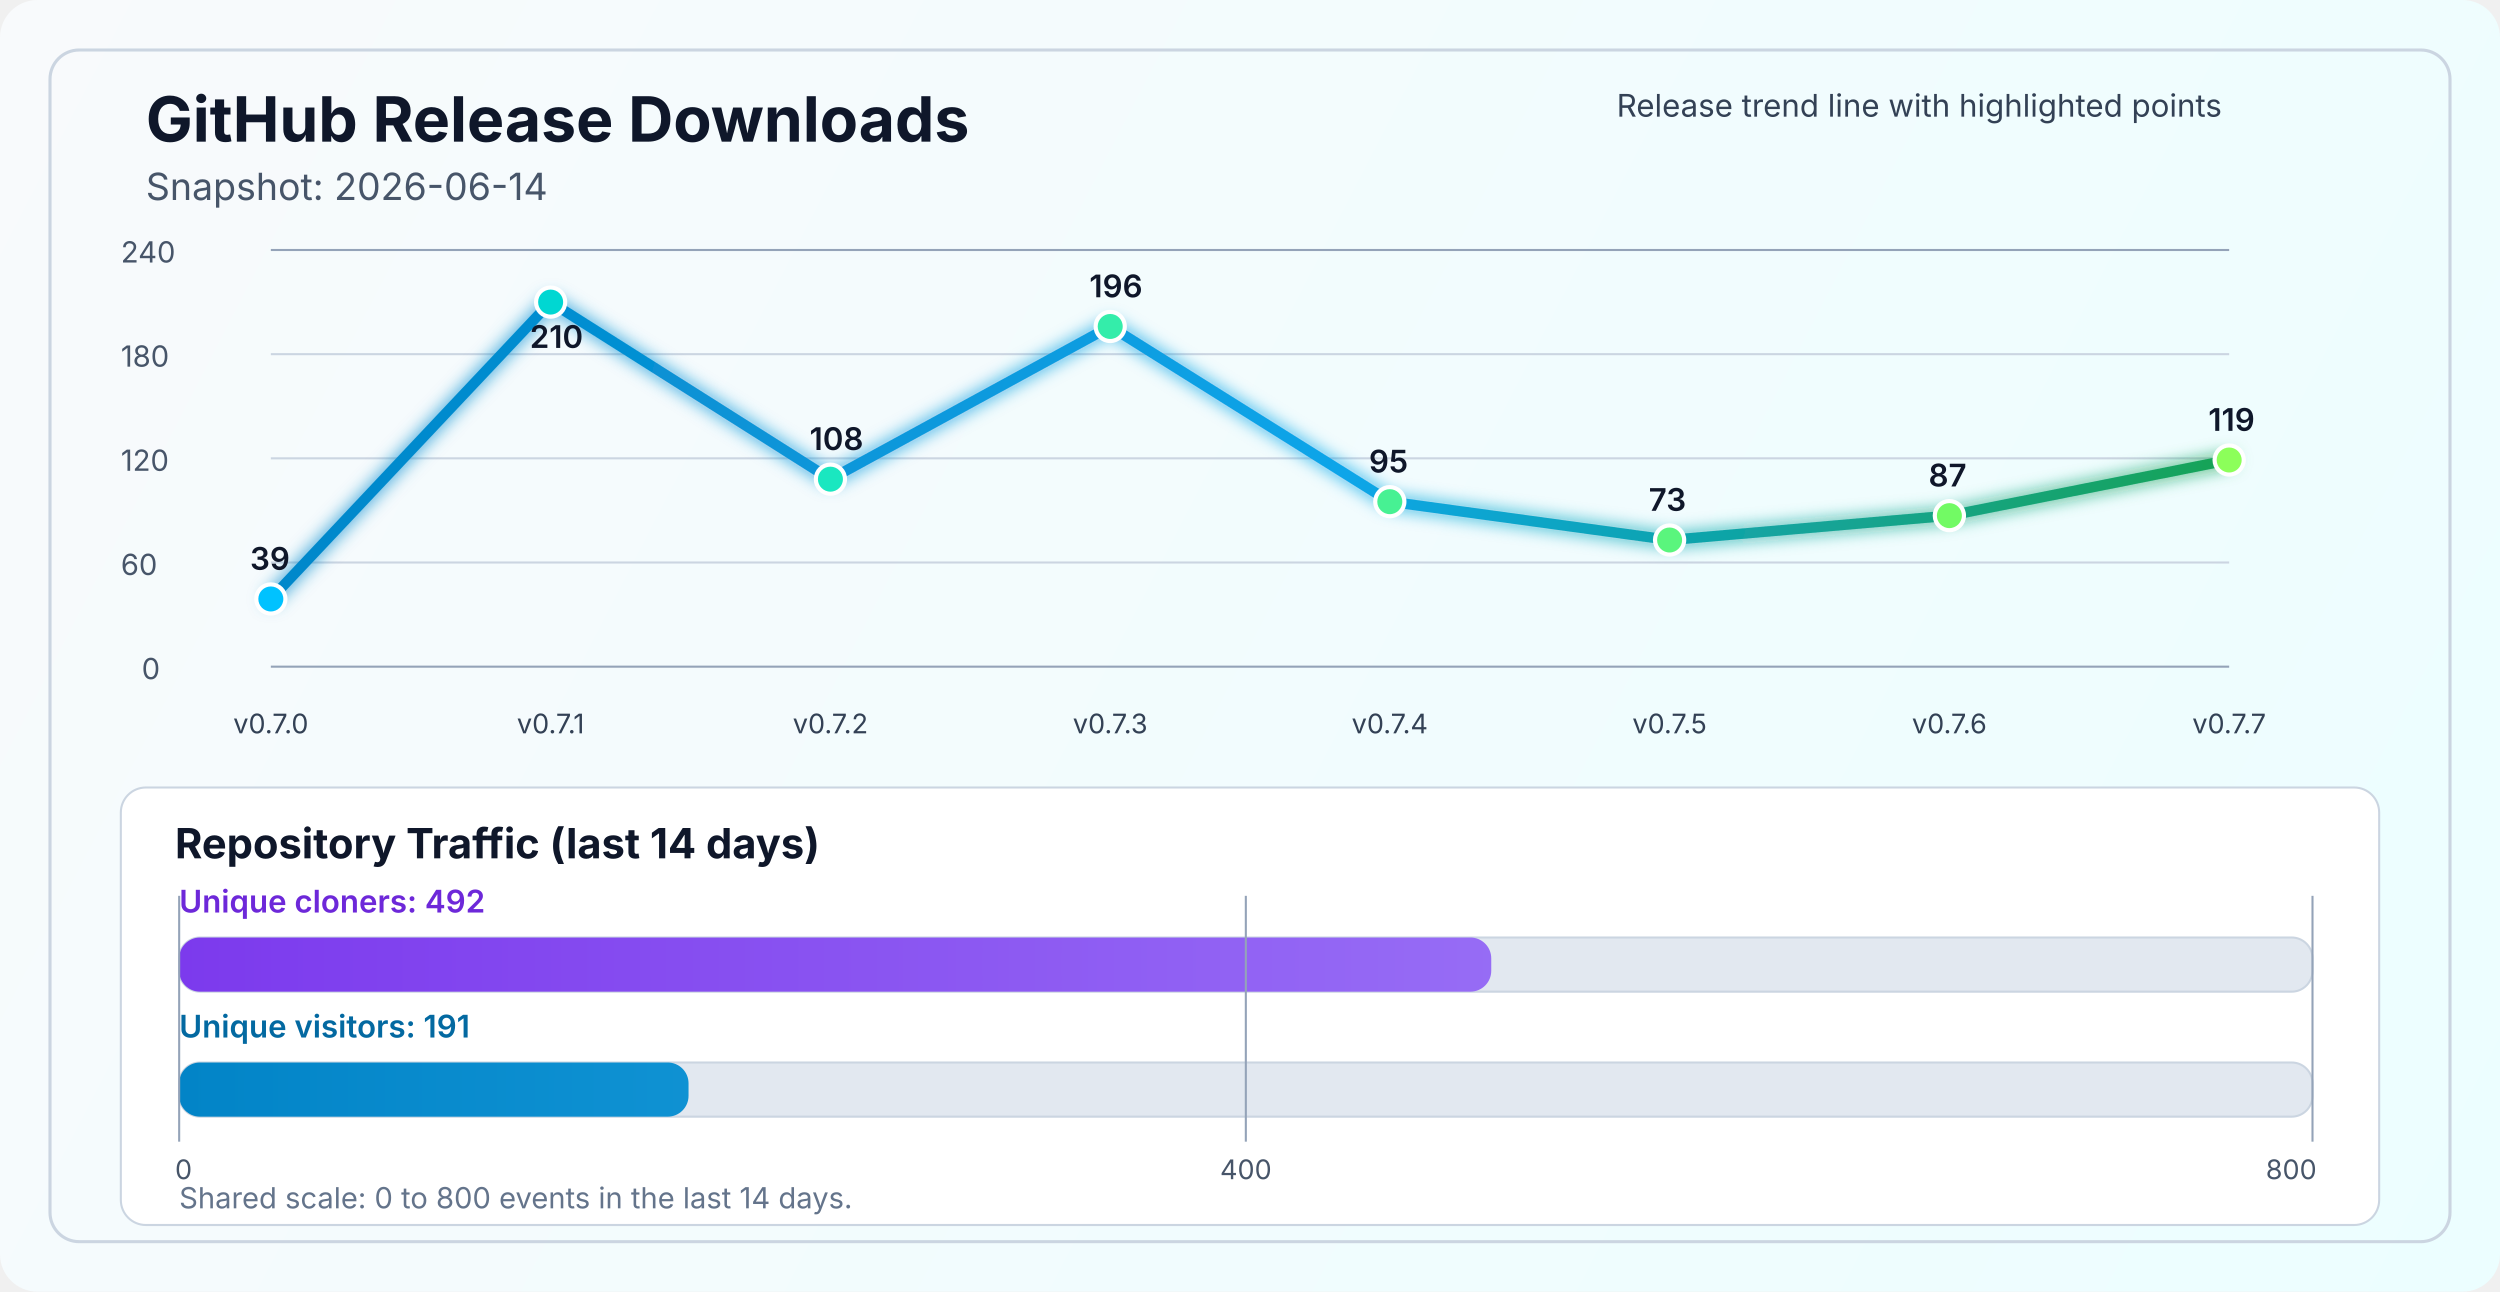
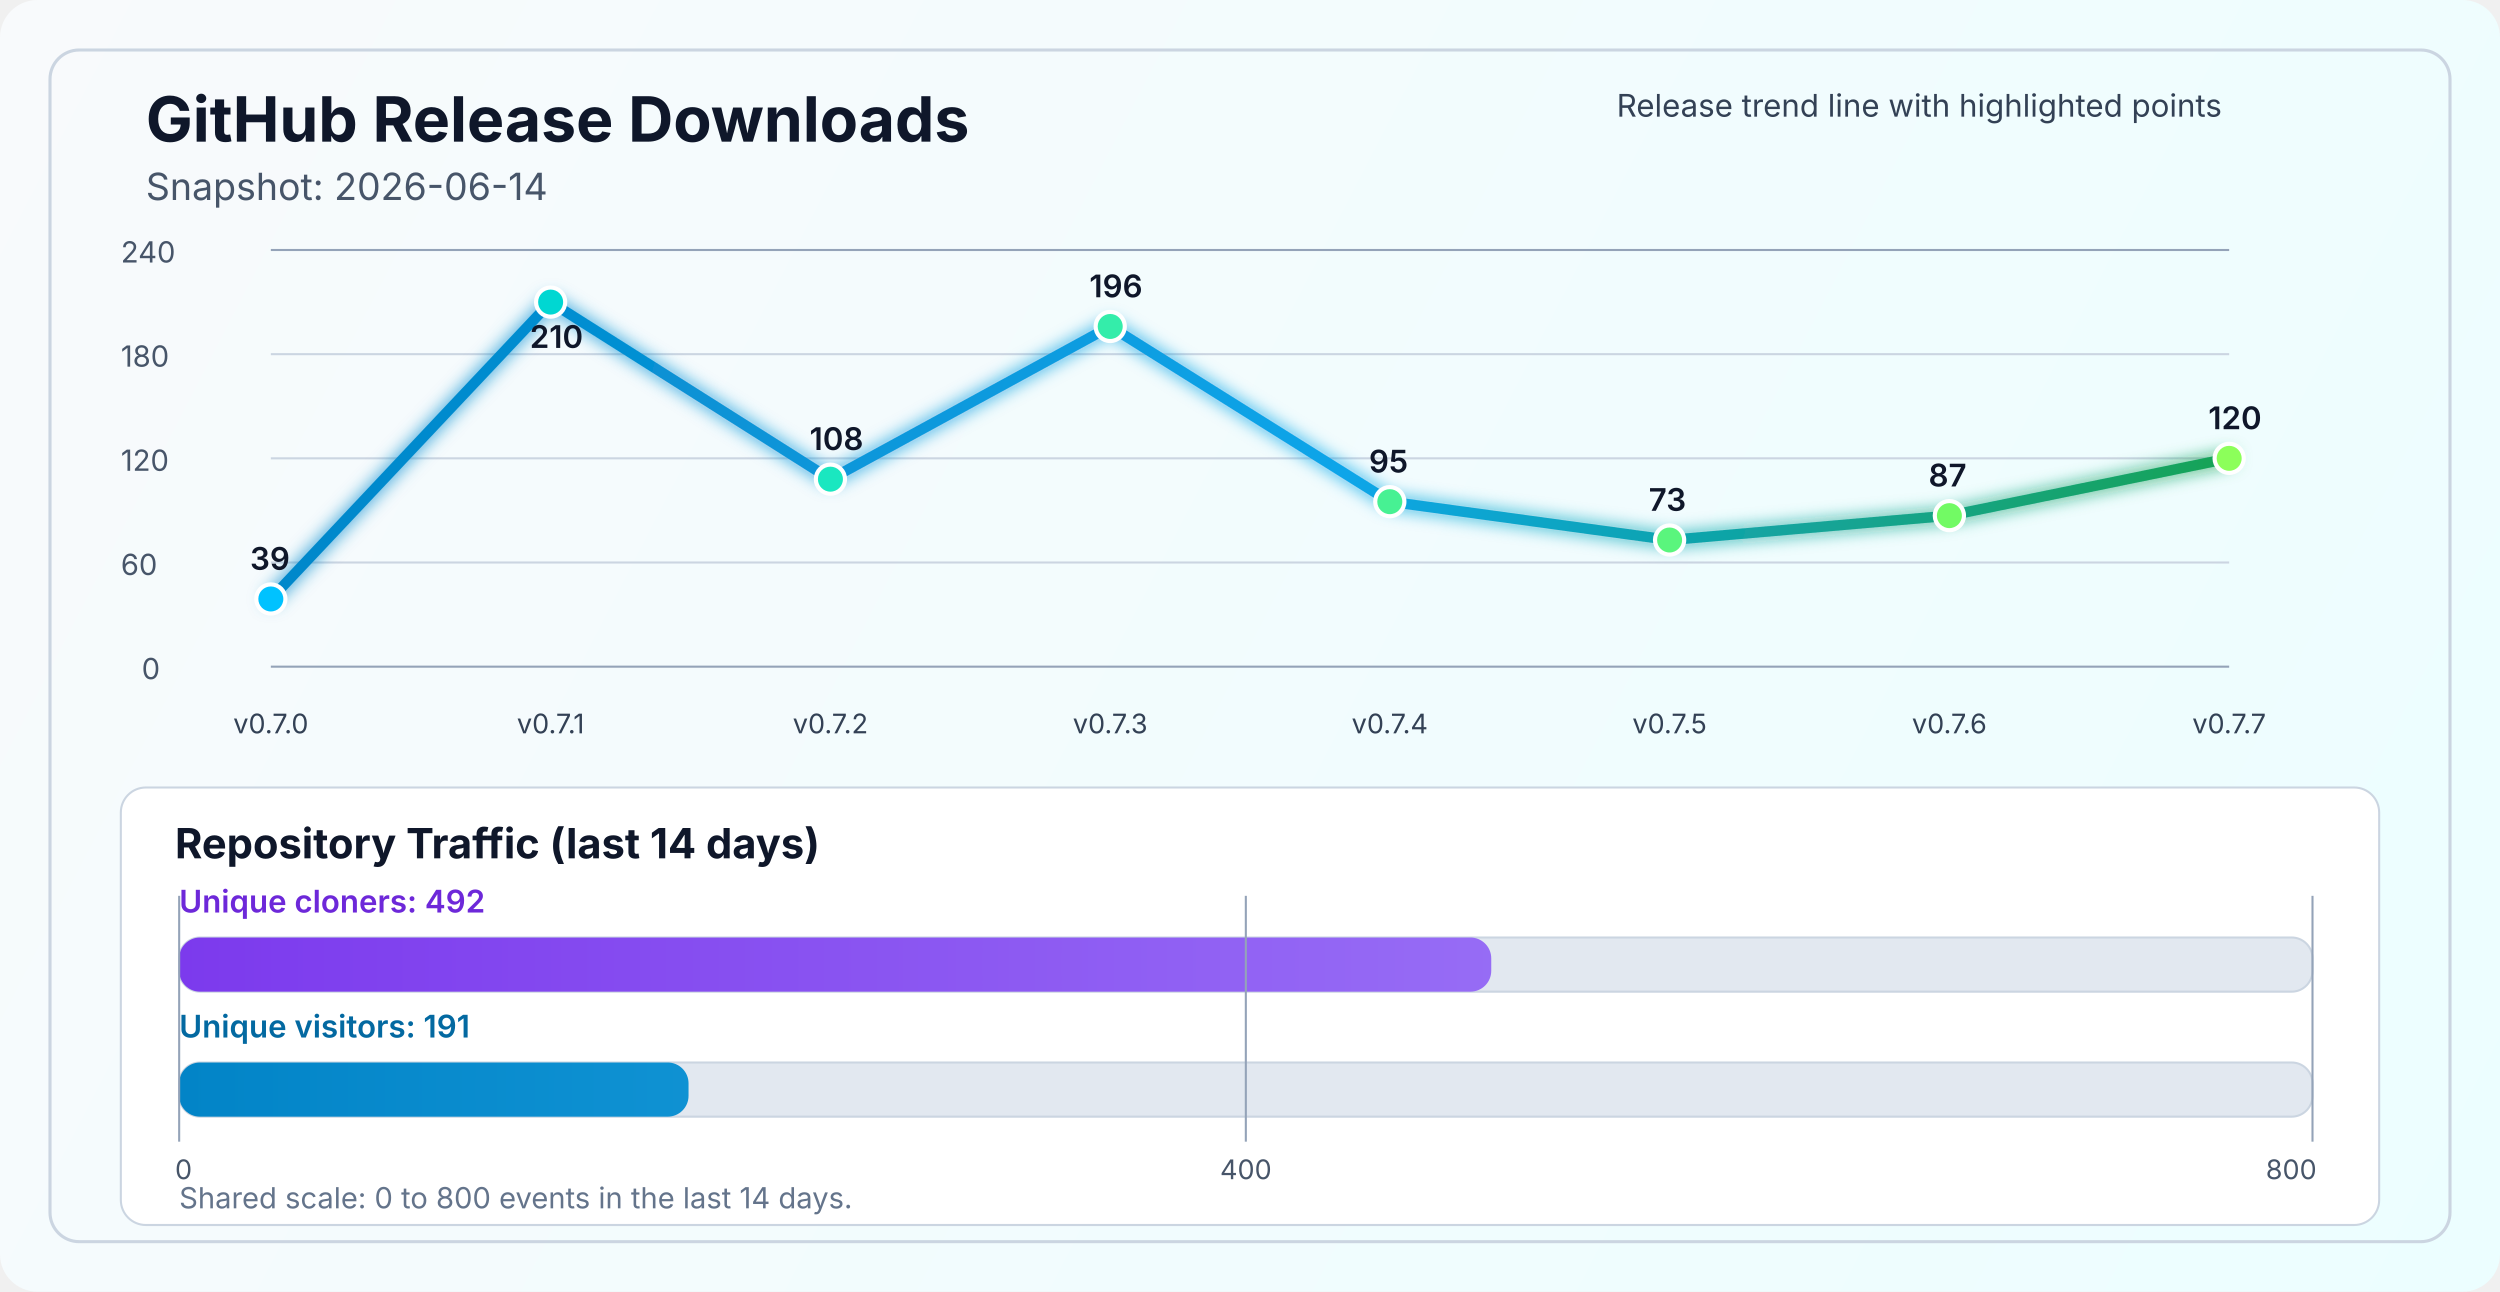
<svg xmlns="http://www.w3.org/2000/svg" width="1200" height="620" viewBox="0 0 1200 620" fill="none" role="img" aria-labelledby="title desc">
  <defs>
    <linearGradient id="bg" x1="0" y1="0" x2="1200" y2="620" gradientUnits="userSpaceOnUse">
      <stop stop-color="#F8FAFC" />
      <stop offset="1" stop-color="#ECFEFF" />
    </linearGradient>
    <linearGradient id="line" x1="130" y1="86" x2="1070" y2="340" gradientUnits="userSpaceOnUse">
      <stop stop-color="#0284C7" />
      <stop offset="0.55" stop-color="#0EA5E9" />
      <stop offset="1" stop-color="#16A34A" />
    </linearGradient>
    <linearGradient id="cloneFill" x1="86" y1="450" x2="1110" y2="450" gradientUnits="userSpaceOnUse">
      <stop stop-color="#7C3AED" />
      <stop offset="1" stop-color="#A78BFA" />
    </linearGradient>
    <linearGradient id="viewFill" x1="86" y1="482" x2="1110" y2="482" gradientUnits="userSpaceOnUse">
      <stop stop-color="#0284C7" />
      <stop offset="1" stop-color="#38BDF8" />
    </linearGradient>
    <filter id="glow" x="-50%" y="-50%" width="200%" height="200%">
      <feGaussianBlur stdDeviation="4" result="blur" />
      <feMerge>
        <feMergeNode in="blur" />
        <feMergeNode in="SourceGraphic" />
      </feMerge>
    </filter>
  </defs>
  <rect width="1200" height="620" rx="18" fill="url(#bg)" />
  <rect x="24" y="24" width="1152" height="572" rx="14" stroke="#CBD5E1" stroke-width="1.5" />
  <text x="70" y="68" fill="#0F172A" font-size="30" font-family="SF Pro Display, -apple-system, BlinkMacSystemFont, Segoe UI, sans-serif" font-weight="700">GitHub Release Downloads</text>
  <text x="70" y="96" fill="#475569" font-size="18" font-family="SF Pro Text, -apple-system, BlinkMacSystemFont, Segoe UI, sans-serif">Snapshot: 2026-06-14</text>
  <line x1="130" y1="320.0" x2="1070" y2="320.0" stroke="#94A3B8" stroke-width="1" />
  <line x1="130" y1="270.0" x2="1070" y2="270.0" stroke="#CBD5E1" stroke-width="1" />
  <line x1="130" y1="220.0" x2="1070" y2="220.0" stroke="#CBD5E1" stroke-width="1" />
  <line x1="130" y1="170.0" x2="1070" y2="170.0" stroke="#CBD5E1" stroke-width="1" />
  <line x1="130" y1="120.0" x2="1070" y2="120.0" stroke="#94A3B8" stroke-width="1" />
  <text x="68" y="326.0" fill="#475569" font-size="14" font-family="SF Pro Text, -apple-system, BlinkMacSystemFont, Segoe UI, sans-serif">0</text>
  <text x="58" y="276.0" fill="#475569" font-size="14" font-family="SF Pro Text, -apple-system, BlinkMacSystemFont, Segoe UI, sans-serif">60</text>
  <text x="58" y="226.0" fill="#475569" font-size="14" font-family="SF Pro Text, -apple-system, BlinkMacSystemFont, Segoe UI, sans-serif">120</text>
  <text x="58" y="176.0" fill="#475569" font-size="14" font-family="SF Pro Text, -apple-system, BlinkMacSystemFont, Segoe UI, sans-serif">180</text>
  <text x="58" y="126.0" fill="#475569" font-size="14" font-family="SF Pro Text, -apple-system, BlinkMacSystemFont, Segoe UI, sans-serif">240</text>
-   <polyline points="130.0,287.5 264.3,145.0 398.6,230.0 532.9,156.7 667.1,240.8 801.4,259.2 935.7,247.5 1070.0,220.8" fill="none" stroke="url(#line)" stroke-width="5" stroke-linecap="round" stroke-linejoin="round" filter="url(#glow)" />
+   <polyline points="130.0,287.5 264.3,145.0 398.6,230.0 532.9,156.7 667.1,240.8 801.4,259.2 935.7,247.5 1070.0,220.0" fill="none" stroke="url(#line)" stroke-width="5" stroke-linecap="round" stroke-linejoin="round" filter="url(#glow)" />
  <circle cx="130.0" cy="287.5" r="7" fill="#00C2FF" stroke="#FFFFFF" stroke-width="2" />
  <circle cx="264.3" cy="145.0" r="7" fill="#00D7D2" stroke="#FFFFFF" stroke-width="2" />
  <circle cx="398.6" cy="230.0" r="7" fill="#1AE7C0" stroke="#FFFFFF" stroke-width="2" />
  <circle cx="532.9" cy="156.7" r="7" fill="#34EDAA" stroke="#FFFFFF" stroke-width="2" />
  <circle cx="667.1" cy="240.8" r="7" fill="#47F193" stroke="#FFFFFF" stroke-width="2" />
  <circle cx="801.4" cy="259.2" r="7" fill="#5AF57D" stroke="#FFFFFF" stroke-width="2" />
  <circle cx="935.7" cy="247.5" r="7" fill="#72FA64" stroke="#FFFFFF" stroke-width="2" />
-   <circle cx="1070.0" cy="220.8" r="7" fill="#8CFF5A" stroke="#FFFFFF" stroke-width="2" />
+   <circle cx="1070.0" cy="220.0" r="7" fill="#8CFF5A" stroke="#FFFFFF" stroke-width="2" />
  <text x="130.0" y="352" text-anchor="middle" fill="#334155" font-size="13" font-family="SF Pro Text, -apple-system, BlinkMacSystemFont, Segoe UI, sans-serif">v0.7.0</text>
  <text x="264.3" y="352" text-anchor="middle" fill="#334155" font-size="13" font-family="SF Pro Text, -apple-system, BlinkMacSystemFont, Segoe UI, sans-serif">v0.7.1</text>
  <text x="398.6" y="352" text-anchor="middle" fill="#334155" font-size="13" font-family="SF Pro Text, -apple-system, BlinkMacSystemFont, Segoe UI, sans-serif">v0.7.2</text>
  <text x="532.9" y="352" text-anchor="middle" fill="#334155" font-size="13" font-family="SF Pro Text, -apple-system, BlinkMacSystemFont, Segoe UI, sans-serif">v0.7.3</text>
  <text x="667.1" y="352" text-anchor="middle" fill="#334155" font-size="13" font-family="SF Pro Text, -apple-system, BlinkMacSystemFont, Segoe UI, sans-serif">v0.7.4</text>
  <text x="801.4" y="352" text-anchor="middle" fill="#334155" font-size="13" font-family="SF Pro Text, -apple-system, BlinkMacSystemFont, Segoe UI, sans-serif">v0.7.5</text>
  <text x="935.7" y="352" text-anchor="middle" fill="#334155" font-size="13" font-family="SF Pro Text, -apple-system, BlinkMacSystemFont, Segoe UI, sans-serif">v0.7.6</text>
  <text x="1070.0" y="352" text-anchor="middle" fill="#334155" font-size="13" font-family="SF Pro Text, -apple-system, BlinkMacSystemFont, Segoe UI, sans-serif">v0.7.7</text>
  <text x="120.0" y="273.5" fill="#0F172A" font-size="15" font-family="SF Pro Text, -apple-system, BlinkMacSystemFont, Segoe UI, sans-serif" font-weight="600">39</text>
  <text x="254.3" y="167.0" fill="#0F172A" font-size="15" font-family="SF Pro Text, -apple-system, BlinkMacSystemFont, Segoe UI, sans-serif" font-weight="600">210</text>
  <text x="388.6" y="216.0" fill="#0F172A" font-size="15" font-family="SF Pro Text, -apple-system, BlinkMacSystemFont, Segoe UI, sans-serif" font-weight="600">108</text>
  <text x="522.9" y="142.7" fill="#0F172A" font-size="15" font-family="SF Pro Text, -apple-system, BlinkMacSystemFont, Segoe UI, sans-serif" font-weight="600">196</text>
  <text x="657.1" y="226.8" fill="#0F172A" font-size="15" font-family="SF Pro Text, -apple-system, BlinkMacSystemFont, Segoe UI, sans-serif" font-weight="600">95</text>
  <text x="791.4" y="245.2" fill="#0F172A" font-size="15" font-family="SF Pro Text, -apple-system, BlinkMacSystemFont, Segoe UI, sans-serif" font-weight="600">73</text>
  <text x="925.7" y="233.5" fill="#0F172A" font-size="15" font-family="SF Pro Text, -apple-system, BlinkMacSystemFont, Segoe UI, sans-serif" font-weight="600">87</text>
-   <text x="1060.0" y="206.8" fill="#0F172A" font-size="15" font-family="SF Pro Text, -apple-system, BlinkMacSystemFont, Segoe UI, sans-serif" font-weight="600">119</text>
+   <text x="1060.0" y="206.0" fill="#0F172A" font-size="15" font-family="SF Pro Text, -apple-system, BlinkMacSystemFont, Segoe UI, sans-serif" font-weight="600">120</text>
  <text x="776" y="56" fill="#334155" font-size="15" font-family="SF Pro Text, -apple-system, BlinkMacSystemFont, Segoe UI, sans-serif">Release trend line with highlighted points</text>
  <rect x="58" y="378" width="1084" height="210" rx="12" fill="#FFFFFF" stroke="#CBD5E1" stroke-width="1" />
  <text x="84" y="412" fill="#0F172A" font-size="20" font-family="SF Pro Text, -apple-system, BlinkMacSystemFont, Segoe UI, sans-serif" font-weight="700">Repository Traffic (last 14 days)</text>
  <text x="86" y="438" fill="#6D28D9" font-size="15" font-family="SF Pro Text, -apple-system, BlinkMacSystemFont, Segoe UI, sans-serif" font-weight="600">Unique cloners: 492</text>
  <rect x="86" y="450" width="1024" height="26" rx="10" fill="#E2E8F0" stroke="#CBD5E1" stroke-width="1" />
  <rect x="86" y="450" width="629.8" height="26" rx="10" fill="url(#cloneFill)" />
  <text x="86" y="498" fill="#0369A1" font-size="15" font-family="SF Pro Text, -apple-system, BlinkMacSystemFont, Segoe UI, sans-serif" font-weight="600">Unique visitors: 191</text>
  <rect x="86" y="510" width="1024" height="26" rx="10" fill="#E2E8F0" stroke="#CBD5E1" stroke-width="1" />
  <rect x="86" y="510" width="244.5" height="26" rx="10" fill="url(#viewFill)" />
  <line x1="86" y1="430" x2="86" y2="548" stroke="#94A3B8" stroke-width="1" />
  <line x1="598.0" y1="430" x2="598.0" y2="548" stroke="#94A3B8" stroke-width="1" />
  <line x1="1110" y1="430" x2="1110" y2="548" stroke="#94A3B8" stroke-width="1" />
  <text x="84" y="566" text-anchor="start" fill="#475569" font-size="13" font-family="SF Pro Text, -apple-system, BlinkMacSystemFont, Segoe UI, sans-serif">0</text>
  <text x="598.0" y="566" text-anchor="middle" fill="#475569" font-size="13" font-family="SF Pro Text, -apple-system, BlinkMacSystemFont, Segoe UI, sans-serif">400</text>
  <text x="1112" y="566" text-anchor="end" fill="#475569" font-size="13" font-family="SF Pro Text, -apple-system, BlinkMacSystemFont, Segoe UI, sans-serif">800</text>
  <text x="86" y="580" fill="#64748B" font-size="14" font-family="SF Pro Text, -apple-system, BlinkMacSystemFont, Segoe UI, sans-serif">Shared scale: 0 to 800 events in the last 14 days.</text>
</svg>
